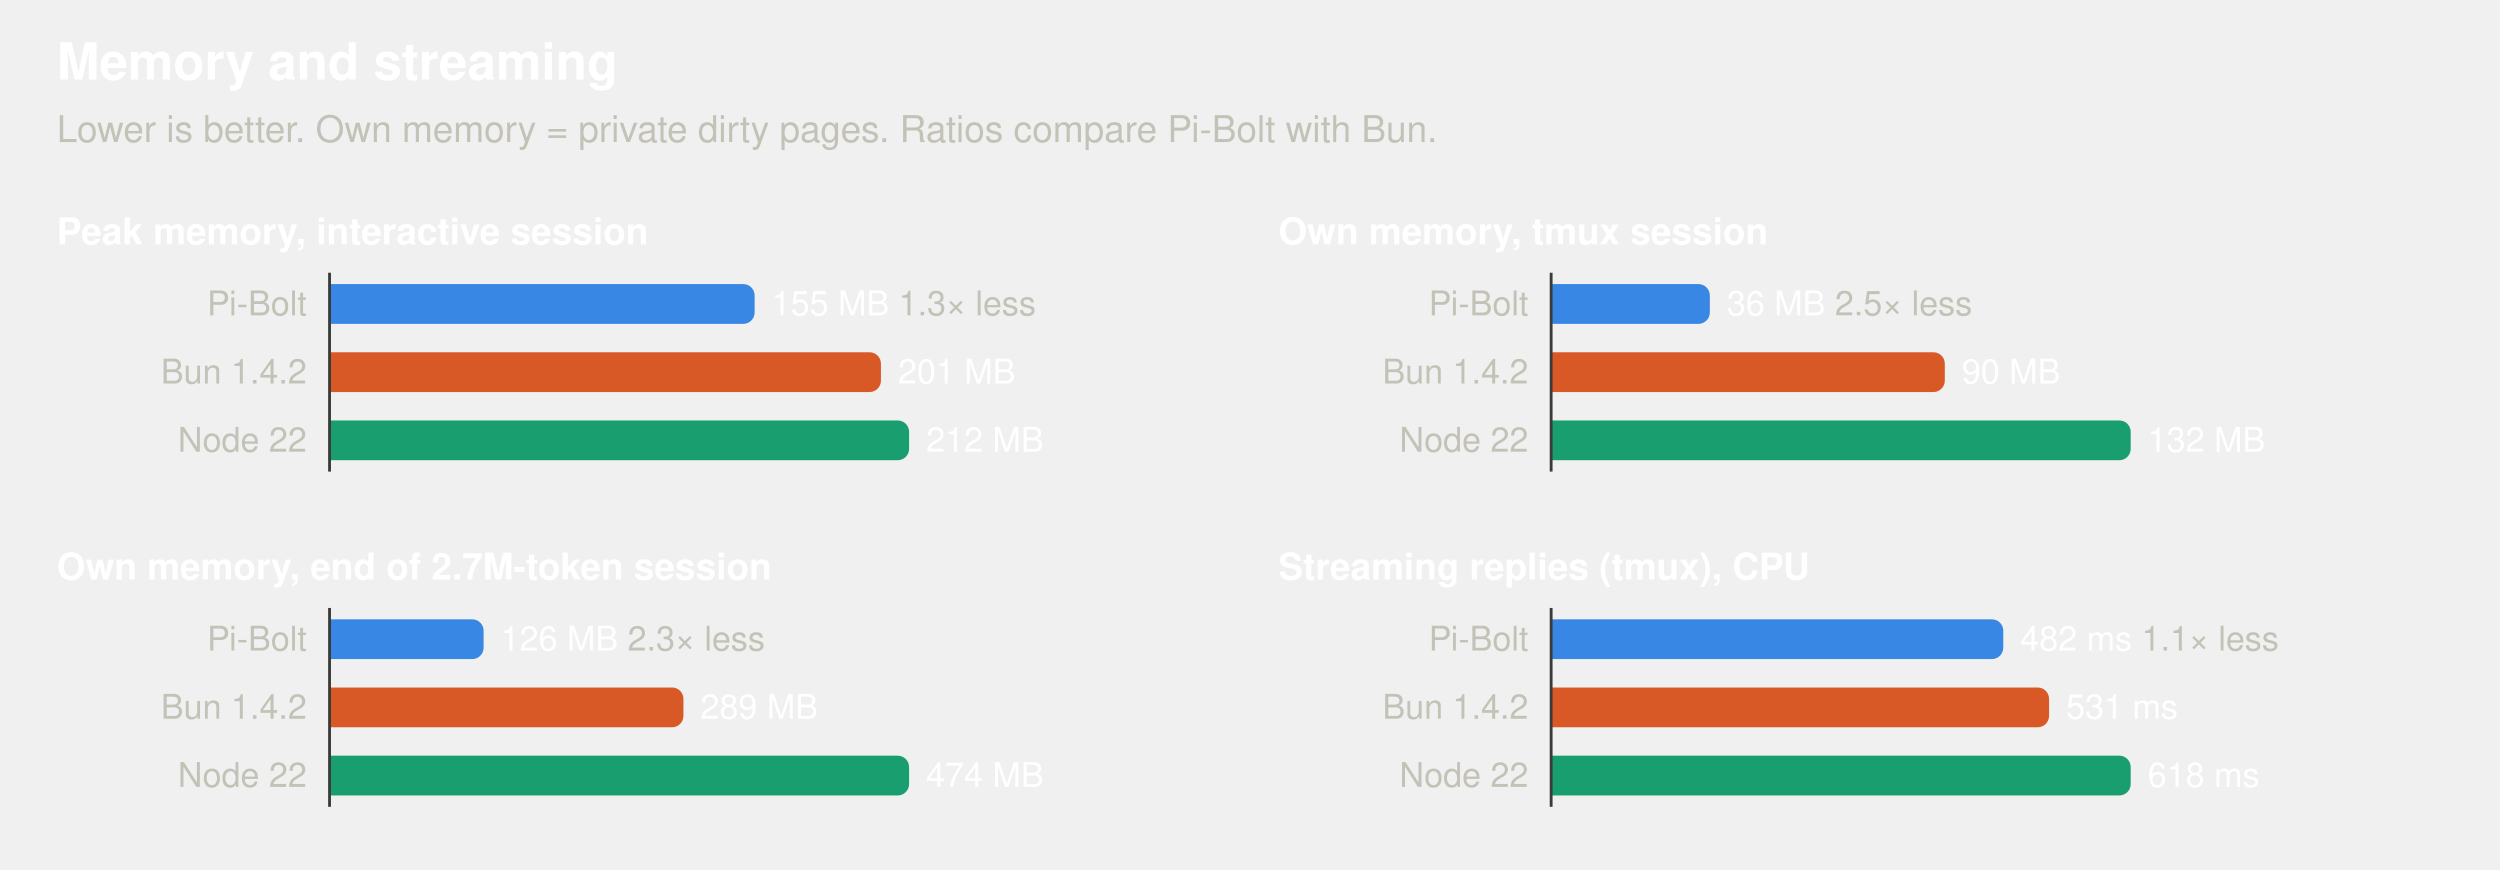
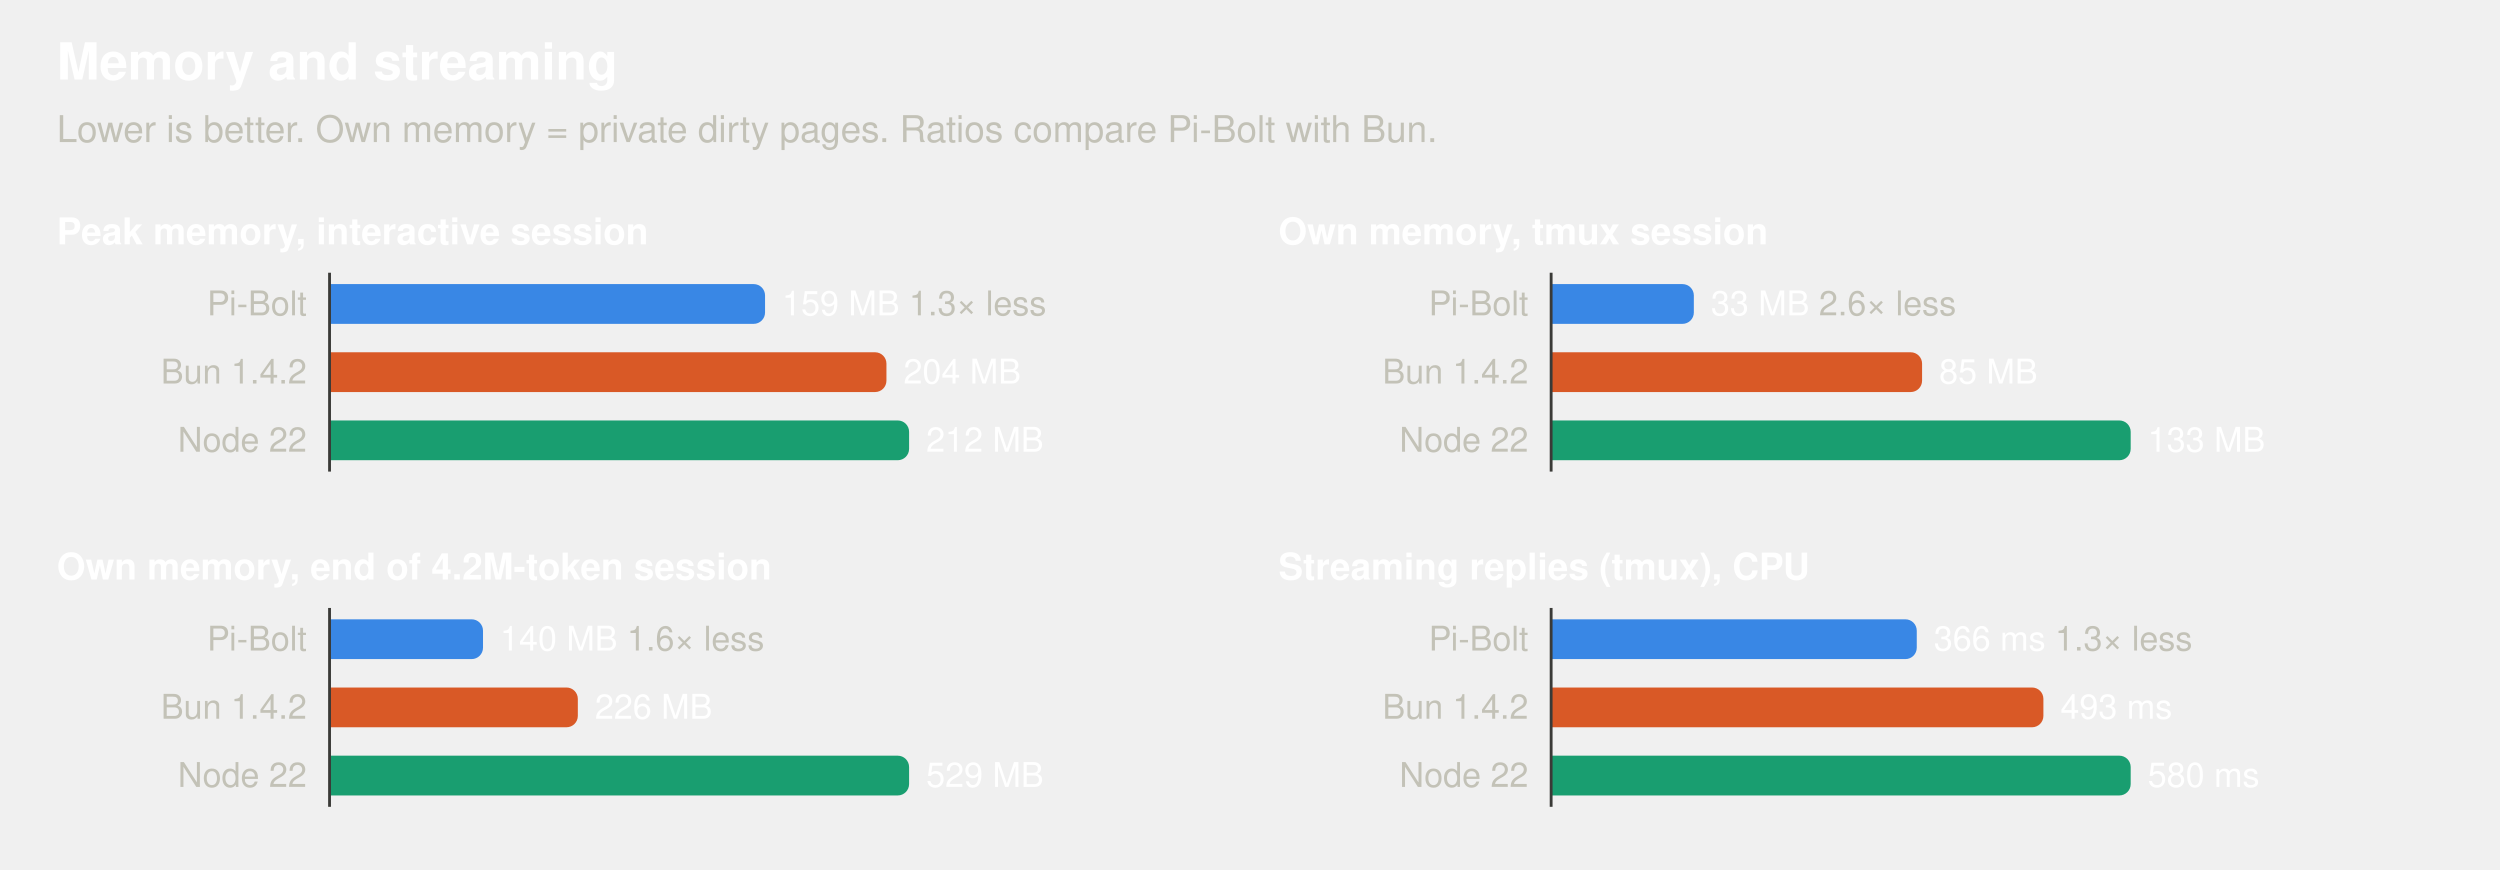
<svg xmlns="http://www.w3.org/2000/svg" width="880" height="306" viewBox="0 0 880 306" role="img" aria-label="Memory and streaming: Lower is better. Own memory = private dirty pages. Ratios compare Pi-Bolt with Bun.">
  <style>text{font-family:-apple-system, BlinkMacSystemFont, 'Segoe UI', Helvetica, Arial, sans-serif;font-variant-numeric:tabular-nums}</style>
  <text x="20" y="28" font-size="18" font-weight="600" fill="#ffffff">Memory and streaming</text>
  <text x="20" y="50" font-size="13" fill="#c3c2b7">Lower is better. Own memory = private dirty pages. Ratios compare Pi-Bolt with Bun.</text>
  <text x="20" y="86" font-size="13" font-weight="600" fill="#ffffff">Peak memory, interactive session</text>
  <text x="108" y="111" font-size="12" text-anchor="end" fill="#c3c2b7">Pi-Bolt</text>
-   <path d="M116,100 h145.634 a4,4 0 0 1 4,4 v6 a4,4 0 0 1 -4,4 h-145.634 z" fill="#3987e5" />
-   <text x="271.634" y="111" font-size="12" fill="#ffffff">155 MB <tspan fill="#c3c2b7">1.3× less</tspan>
+   <path d="M116,100 h149.298 a4,4 0 0 1 4,4 v6 a4,4 0 0 1 -4,4 h-149.298 z" fill="#3987e5" />
+   <text x="275.298" y="111" font-size="12" fill="#ffffff">159 MB <tspan fill="#c3c2b7">1.3× less</tspan>
  </text>
  <text x="108" y="135" font-size="12" text-anchor="end" fill="#c3c2b7">Bun 1.4.2</text>
-   <path d="M116,124 h190.091 a4,4 0 0 1 4,4 v6 a4,4 0 0 1 -4,4 h-190.091 z" fill="#d95926" />
-   <text x="316.091" y="135" font-size="12" fill="#ffffff">201 MB</text>
+   <path d="M116,124 h192.028 a4,4 0 0 1 4,4 v6 a4,4 0 0 1 -4,4 h-192.028 z" fill="#d95926" />
+   <text x="318.028" y="135" font-size="12" fill="#ffffff">204 MB</text>
  <text x="108" y="159" font-size="12" text-anchor="end" fill="#c3c2b7">Node 22</text>
  <path d="M116,148 h200.0 a4,4 0 0 1 4,4 v6 a4,4 0 0 1 -4,4 h-200.0 z" fill="#199e70" />
  <text x="326.0" y="159" font-size="12" fill="#ffffff">212 MB</text>
  <line x1="116" y1="96" x2="116" y2="166" stroke="#3a3a37" />
  <text x="450" y="86" font-size="13" font-weight="600" fill="#ffffff">Own memory, tmux session</text>
  <text x="538" y="111" font-size="12" text-anchor="end" fill="#c3c2b7">Pi-Bolt</text>
-   <path d="M546,100 h51.861 a4,4 0 0 1 4,4 v6 a4,4 0 0 1 -4,4 h-51.861 z" fill="#3987e5" />
-   <text x="607.861" y="111" font-size="12" fill="#ffffff">36 MB <tspan fill="#c3c2b7">2.5× less</tspan>
+   <path d="M546,100 h46.232 a4,4 0 0 1 4,4 v6 a4,4 0 0 1 -4,4 h-46.232 z" fill="#3987e5" />
+   <text x="602.232" y="111" font-size="12" fill="#ffffff">33 MB <tspan fill="#c3c2b7">2.6× less</tspan>
  </text>
  <text x="538" y="135" font-size="12" text-anchor="end" fill="#c3c2b7">Bun 1.4.2</text>
-   <path d="M546,124 h134.572 a4,4 0 0 1 4,4 v6 a4,4 0 0 1 -4,4 h-134.572 z" fill="#d95926" />
-   <text x="690.572" y="135" font-size="12" fill="#ffffff">90 MB</text>
+   <path d="M546,124 h126.572 a4,4 0 0 1 4,4 v6 a4,4 0 0 1 -4,4 h-126.572 z" fill="#d95926" />
+   <text x="682.572" y="135" font-size="12" fill="#ffffff">85 MB</text>
  <text x="538" y="159" font-size="12" text-anchor="end" fill="#c3c2b7">Node 22</text>
  <path d="M546,148 h200.0 a4,4 0 0 1 4,4 v6 a4,4 0 0 1 -4,4 h-200.0 z" fill="#199e70" />
-   <text x="756.0" y="159" font-size="12" fill="#ffffff">132 MB</text>
+   <text x="756.0" y="159" font-size="12" fill="#ffffff">133 MB</text>
  <line x1="546" y1="96" x2="546" y2="166" stroke="#3a3a37" />
-   <text x="20" y="204" font-size="13" font-weight="600" fill="#ffffff">Own memory, end of 2.7M-token session</text>
+   <text x="20" y="204" font-size="13" font-weight="600" fill="#ffffff">Own memory, end of 4.2M-token session</text>
  <text x="108" y="229" font-size="12" text-anchor="end" fill="#c3c2b7">Pi-Bolt</text>
-   <path d="M116,218 h50.231 a4,4 0 0 1 4,4 v6 a4,4 0 0 1 -4,4 h-50.231 z" fill="#3987e5" />
-   <text x="176.231" y="229" font-size="12" fill="#ffffff">126 MB <tspan fill="#c3c2b7">2.3× less</tspan>
+   <path d="M116,218 h50.019 a4,4 0 0 1 4,4 v6 a4,4 0 0 1 -4,4 h-50.019 z" fill="#3987e5" />
+   <text x="176.019" y="229" font-size="12" fill="#ffffff">140 MB <tspan fill="#c3c2b7">1.6× less</tspan>
  </text>
  <text x="108" y="253" font-size="12" text-anchor="end" fill="#c3c2b7">Bun 1.4.2</text>
-   <path d="M116,242 h120.571 a4,4 0 0 1 4,4 v6 a4,4 0 0 1 -4,4 h-120.571 z" fill="#d95926" />
-   <text x="246.571" y="253" font-size="12" fill="#ffffff">289 MB</text>
+   <path d="M116,242 h83.395 a4,4 0 0 1 4,4 v6 a4,4 0 0 1 -4,4 h-83.395 z" fill="#d95926" />
+   <text x="209.395" y="253" font-size="12" fill="#ffffff">226 MB</text>
  <text x="108" y="277" font-size="12" text-anchor="end" fill="#c3c2b7">Node 22</text>
  <path d="M116,266 h200.0 a4,4 0 0 1 4,4 v6 a4,4 0 0 1 -4,4 h-200.0 z" fill="#199e70" />
-   <text x="326.0" y="277" font-size="12" fill="#ffffff">474 MB</text>
+   <text x="326.0" y="277" font-size="12" fill="#ffffff">529 MB</text>
  <line x1="116" y1="214" x2="116" y2="284" stroke="#3a3a37" />
  <text x="450" y="204" font-size="13" font-weight="600" fill="#ffffff">Streaming replies (tmux), CPU</text>
  <text x="538" y="229" font-size="12" text-anchor="end" fill="#c3c2b7">Pi-Bolt</text>
-   <path d="M546,218 h155.151 a4,4 0 0 1 4,4 v6 a4,4 0 0 1 -4,4 h-155.151 z" fill="#3987e5" />
-   <text x="711.151" y="229" font-size="12" fill="#ffffff">482 ms <tspan fill="#c3c2b7">1.1× less</tspan>
+   <path d="M546,218 h124.7 a4,4 0 0 1 4,4 v6 a4,4 0 0 1 -4,4 h-124.7 z" fill="#3987e5" />
+   <text x="680.7" y="229" font-size="12" fill="#ffffff">366 ms <tspan fill="#c3c2b7">1.3× less</tspan>
  </text>
  <text x="538" y="253" font-size="12" text-anchor="end" fill="#c3c2b7">Bun 1.4.2</text>
-   <path d="M546,242 h171.268 a4,4 0 0 1 4,4 v6 a4,4 0 0 1 -4,4 h-171.268 z" fill="#d95926" />
-   <text x="727.268" y="253" font-size="12" fill="#ffffff">531 ms</text>
+   <path d="M546,242 h169.275 a4,4 0 0 1 4,4 v6 a4,4 0 0 1 -4,4 h-169.275 z" fill="#d95926" />
+   <text x="725.275" y="253" font-size="12" fill="#ffffff">493 ms</text>
  <text x="538" y="277" font-size="12" text-anchor="end" fill="#c3c2b7">Node 22</text>
  <path d="M546,266 h200.0 a4,4 0 0 1 4,4 v6 a4,4 0 0 1 -4,4 h-200.0 z" fill="#199e70" />
-   <text x="756.0" y="277" font-size="12" fill="#ffffff">618 ms</text>
+   <text x="756.0" y="277" font-size="12" fill="#ffffff">580 ms</text>
  <line x1="546" y1="214" x2="546" y2="284" stroke="#3a3a37" />
</svg>
